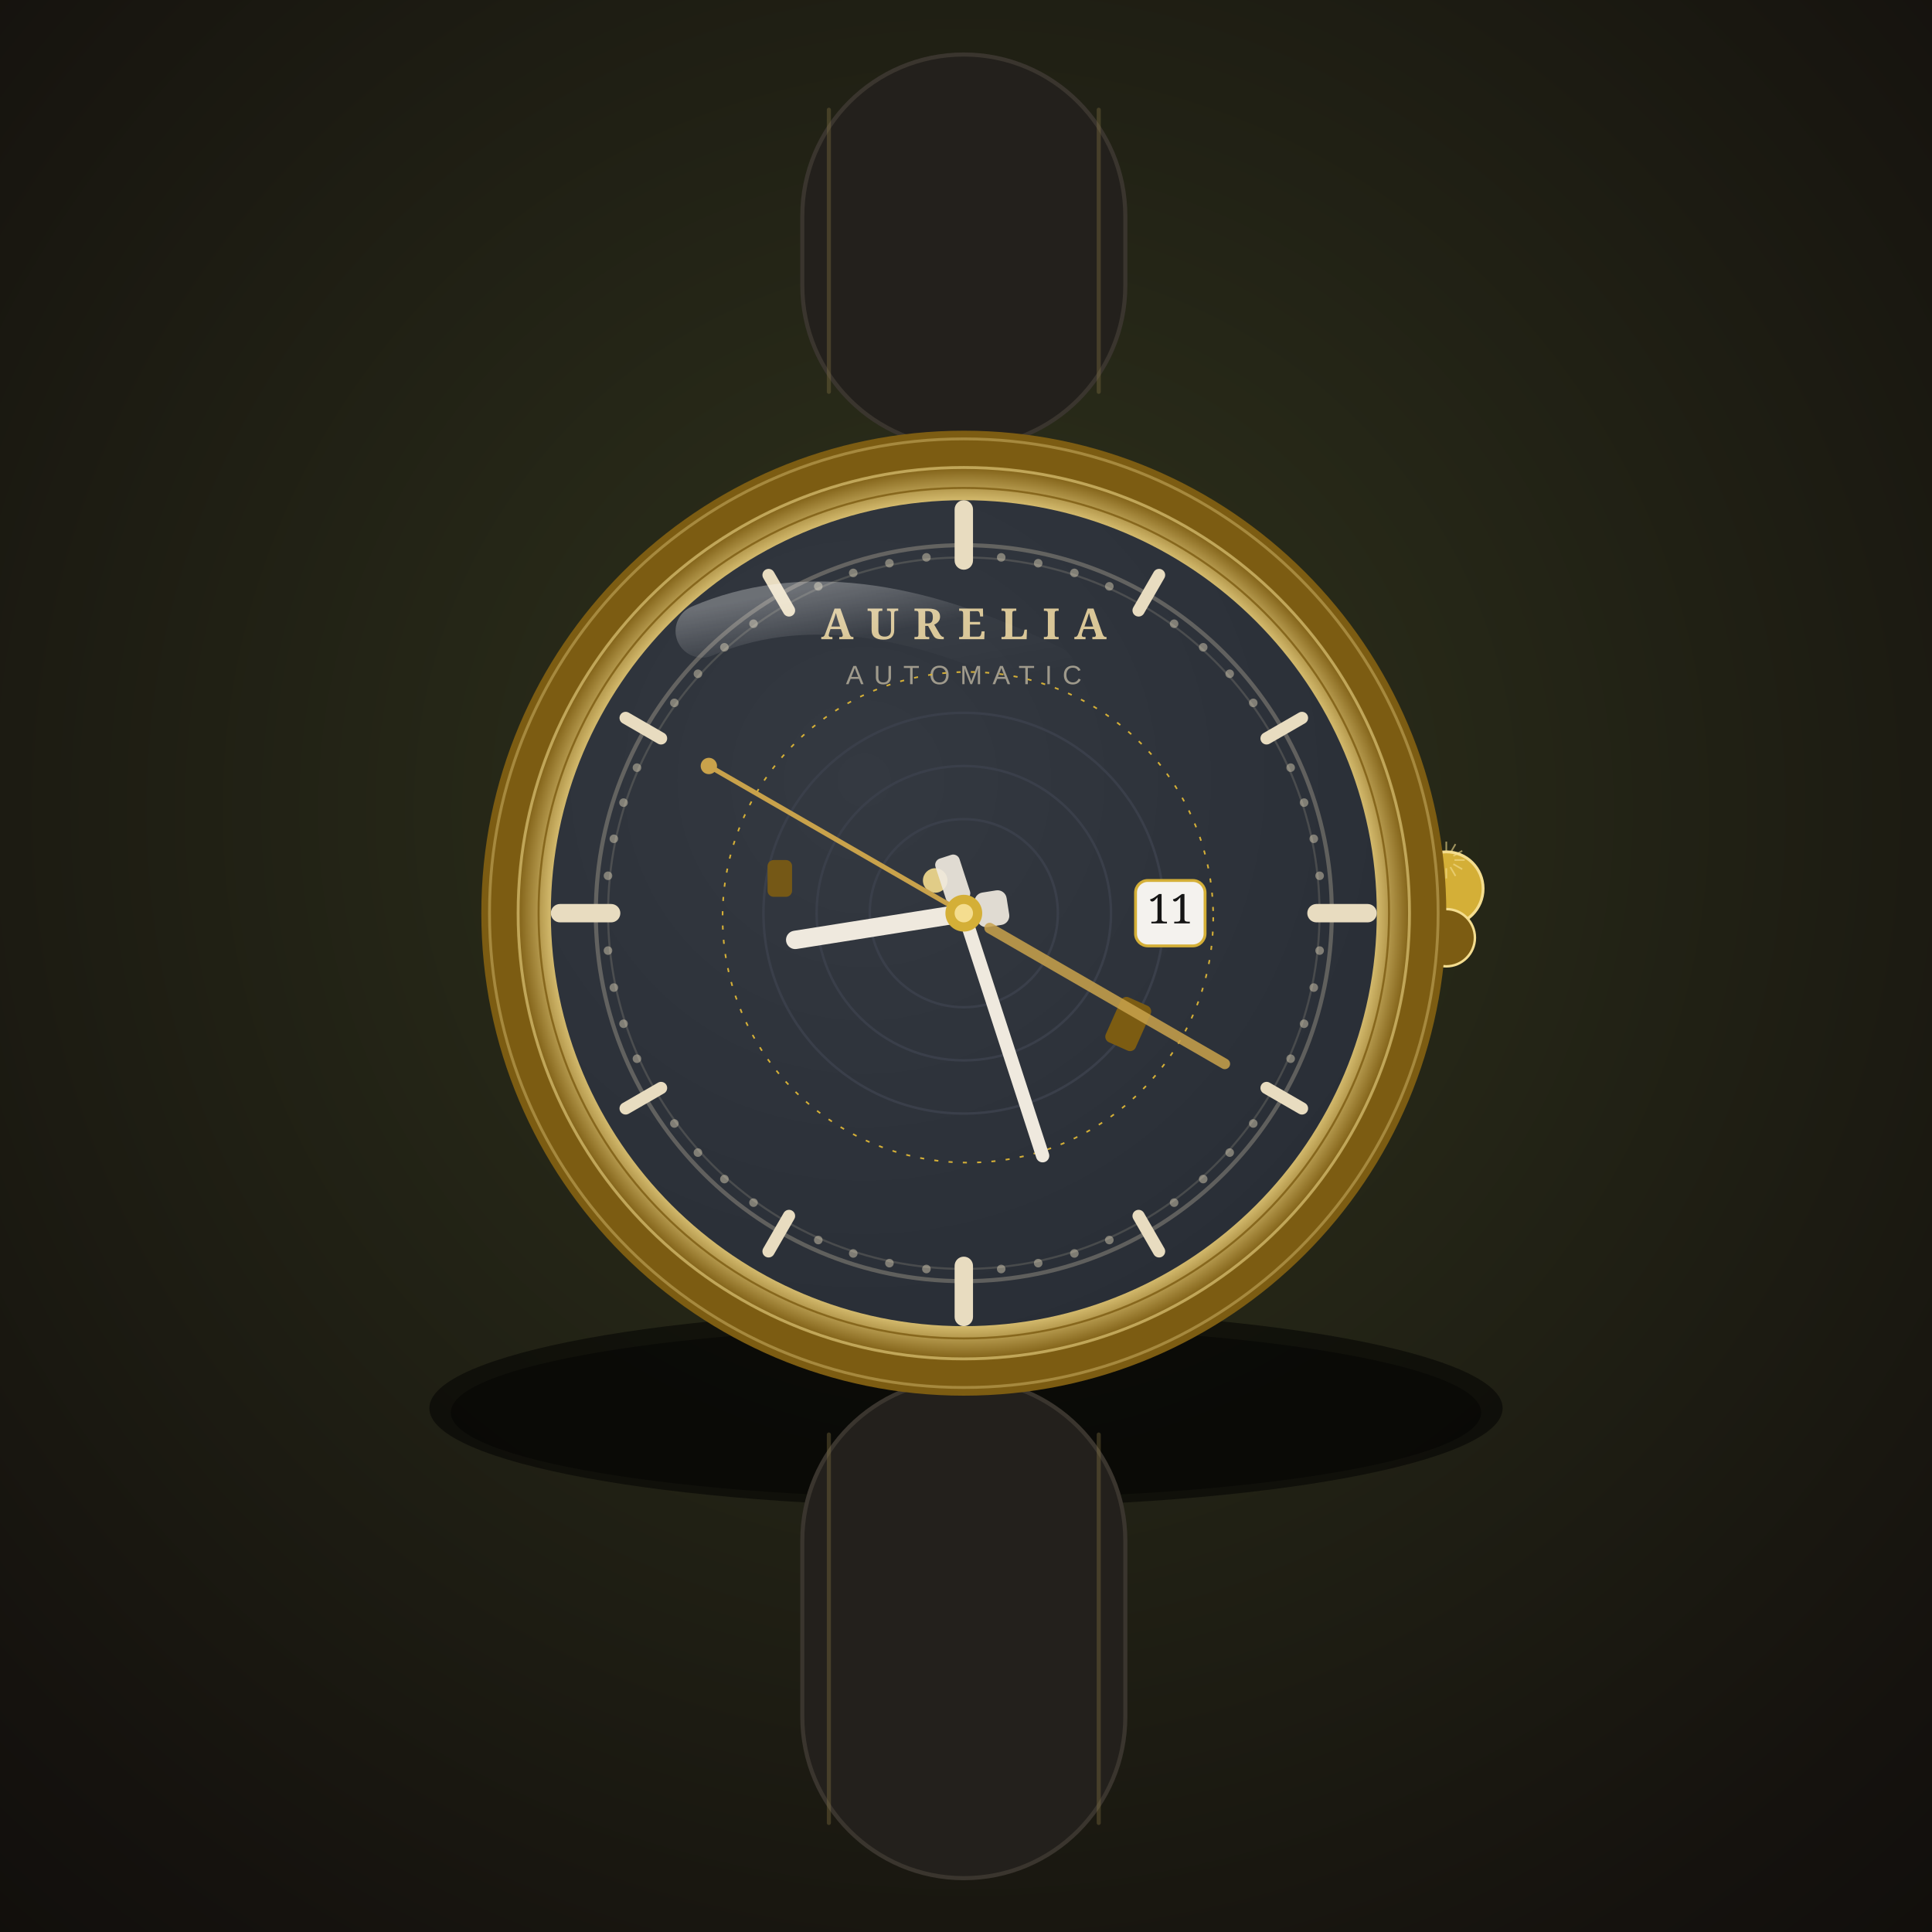
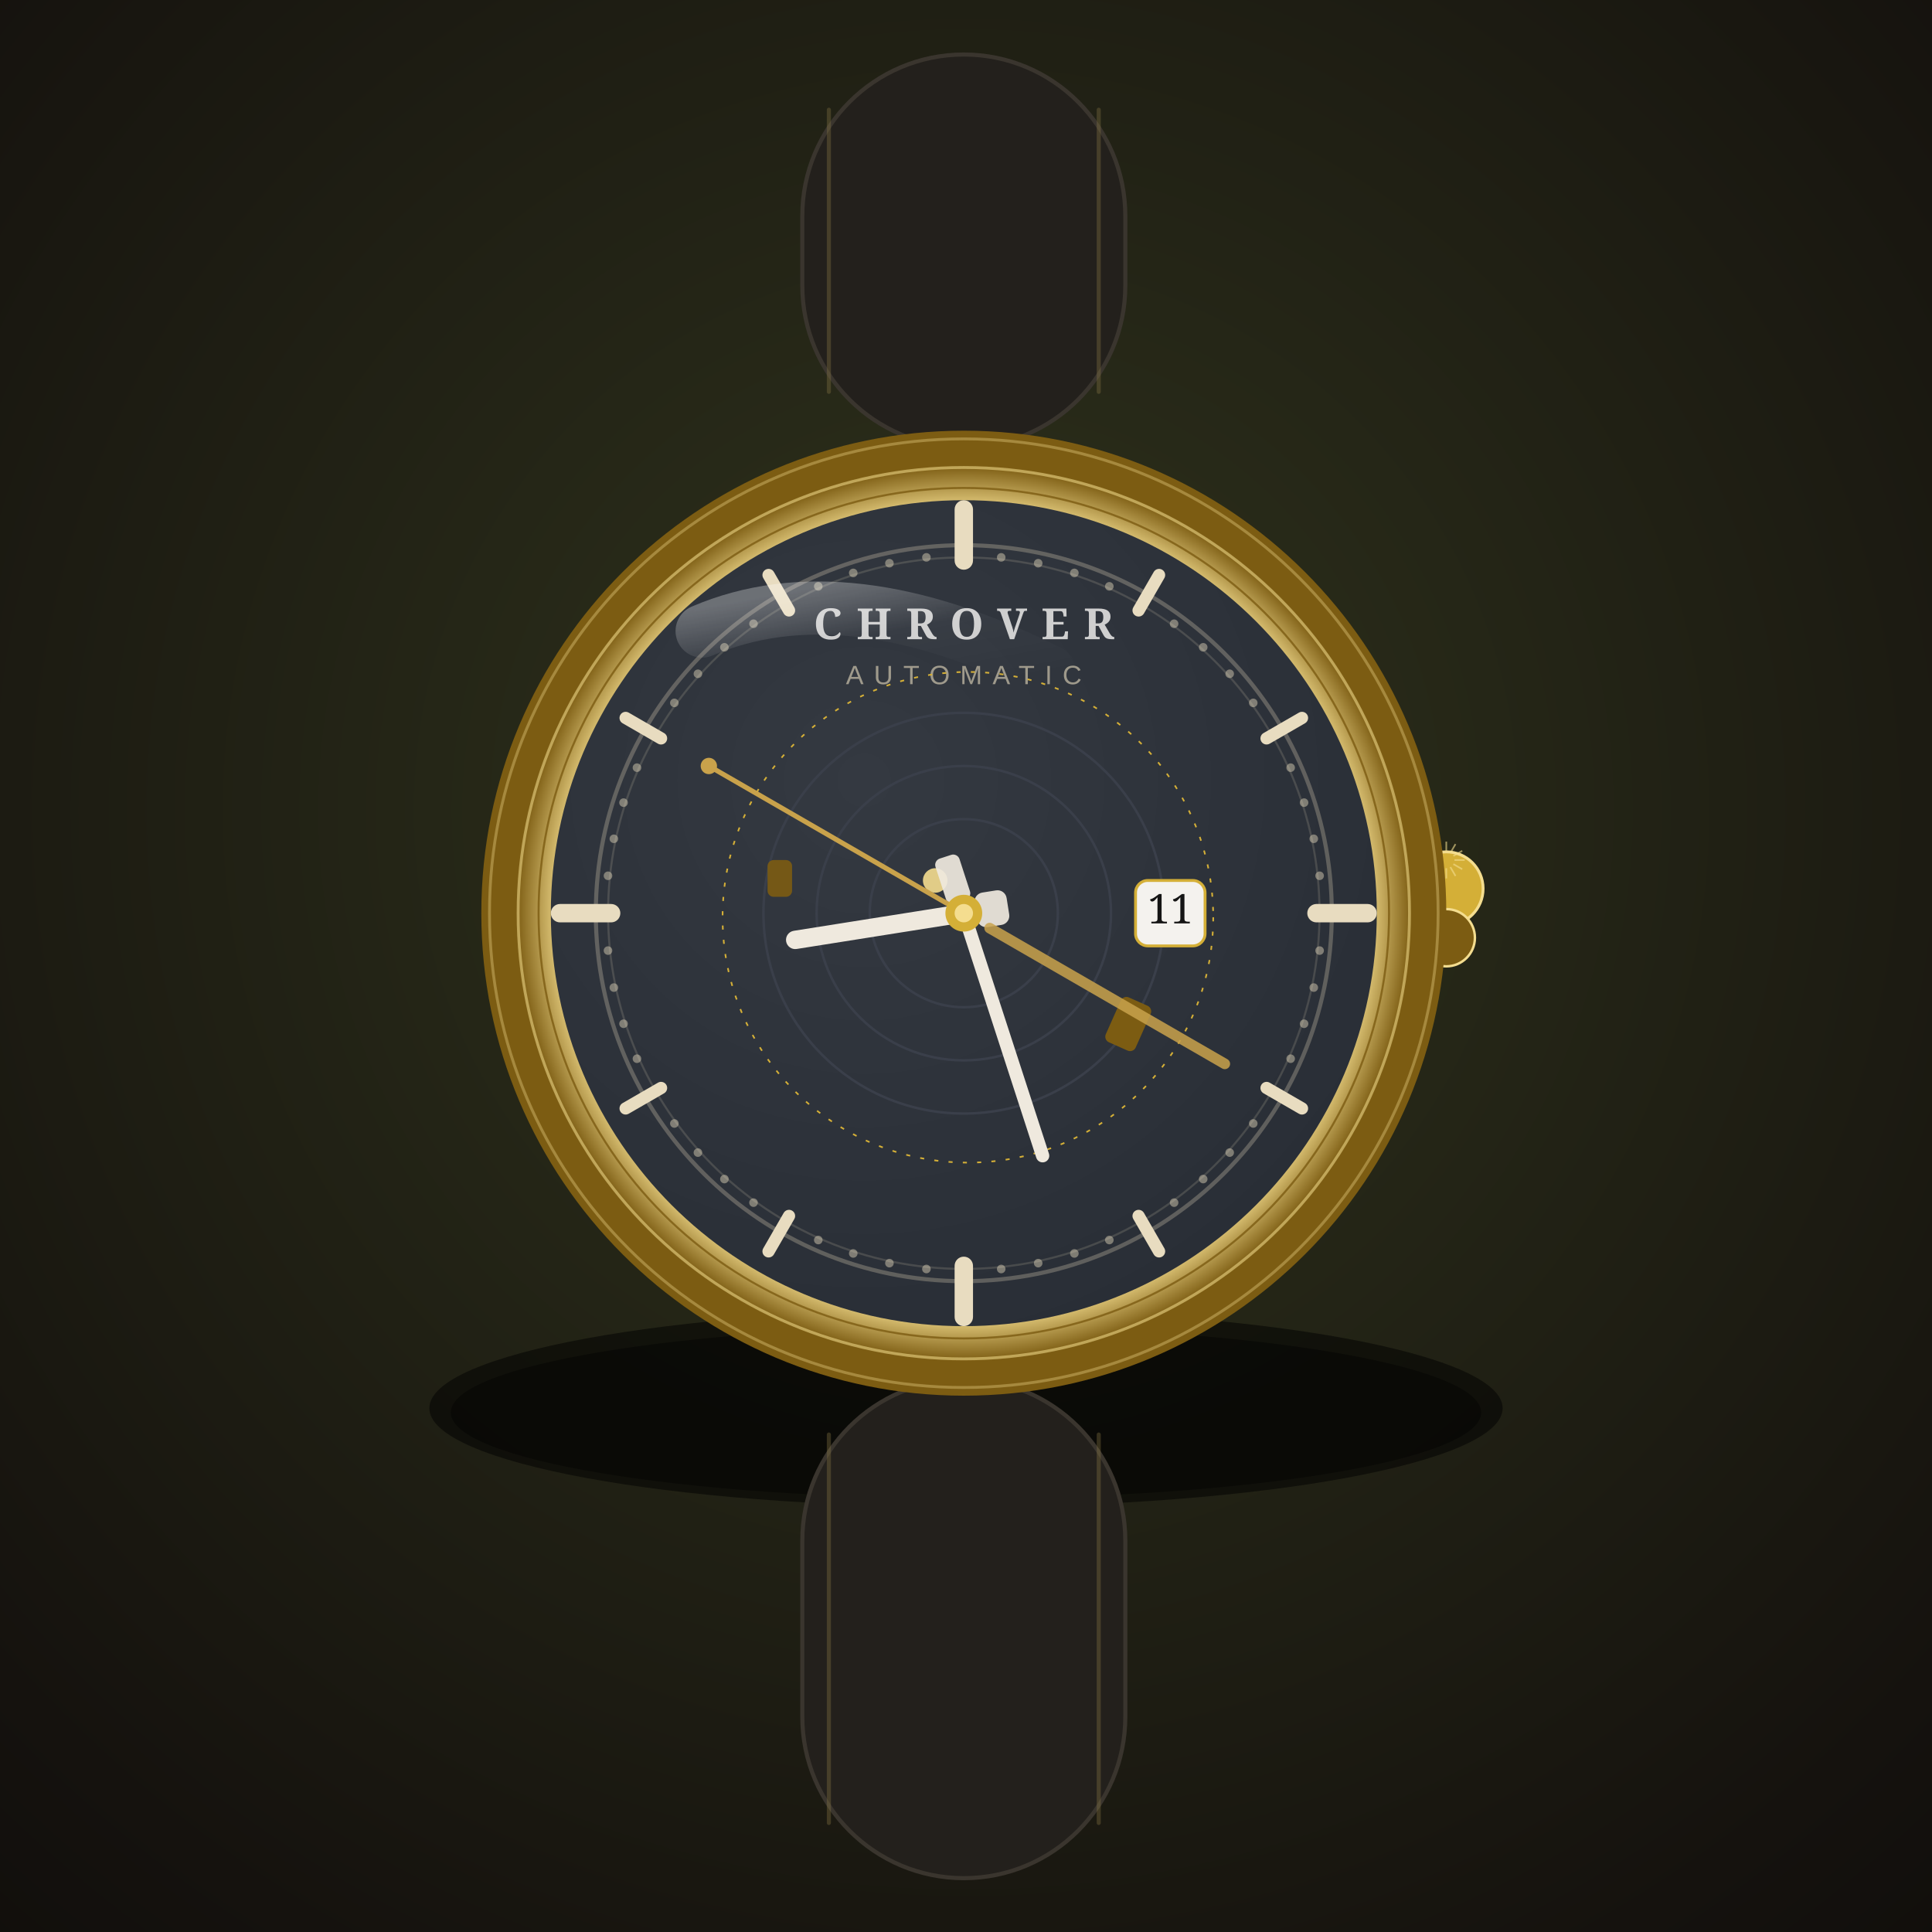
<svg xmlns="http://www.w3.org/2000/svg" width="900" height="900" viewBox="0 0 900 900" font-family="Arial, sans-serif">
  <defs>
    <radialGradient id="bg28" cx="0.5" cy="0.42" r="0.95">
      <stop offset="0%" stop-color="hsl(70 28% 16%)" />
      <stop offset="70%" stop-color="#15120e" />
      <stop offset="100%" stop-color="#0a0908" />
    </radialGradient>
    <linearGradient id="case28" x1="0" y1="0" x2="1" y2="1">
      <stop offset="0%" stop-color="#f4dd8f" />
      <stop offset="45%" stop-color="#7c5c12" stop-opacity="0.9" />
      <stop offset="100%" stop-color="#f4dd8f" />
    </linearGradient>
    <radialGradient id="dial28" cx="0.38" cy="0.34" r="0.9">
      <stop offset="0%" stop-color="#343941" />
      <stop offset="100%" stop-color="#262b33" />
    </radialGradient>
    <radialGradient id="caseRim28" cx="0.5" cy="0.5" r="0.5">
      <stop offset="82%" stop-color="#f4dd8f" />
      <stop offset="92%" stop-color="#7c5c12" />
      <stop offset="100%" stop-color="#7c5c12" />
    </radialGradient>
    <linearGradient id="glass28" x1="0" y1="0" x2="1" y2="1">
      <stop offset="0%" stop-color="#fff" stop-opacity="0.32" />
      <stop offset="45%" stop-color="#fff" stop-opacity="0.04" />
      <stop offset="100%" stop-color="#fff" stop-opacity="0" />
    </linearGradient>
  </defs>
  <rect width="900" height="900" fill="url(#bg28)" />
  <ellipse cx="450" cy="656" rx="250" ry="46" fill="#000" opacity="0.5" />
  <ellipse cx="450" cy="658" rx="240" ry="40" fill="#000" opacity="0.4" />
  <g transform="scale(0.952381) translate(21.42857 22.66667)">
    <rect x="371" y="4" width="158" height="192" rx="79" fill="#23201c" stroke="#3a352e" stroke-width="2" />
    <rect x="383" y="30" width="2" height="140" rx="1" fill="#8a7744" opacity="0.35" />
    <rect x="515" y="30" width="2" height="140" rx="1" fill="#8a7744" opacity="0.35" />
    <rect x="371" y="652" width="158" height="244" rx="79" fill="#23201c" stroke="#3a352e" stroke-width="2" />
    <rect x="383" y="678" width="2" height="192" rx="1" fill="#8a7744" opacity="0.35" />
    <rect x="515" y="678" width="2" height="192" rx="1" fill="#8a7744" opacity="0.35" />
    <rect x="652" y="412" width="22" height="24" rx="5" fill="#7c5c12" stroke="#f4dd8f" stroke-width="1" />
    <circle cx="686" cy="412" r="18" fill="#d4af37" stroke="#f4dd8f" stroke-width="1.4" />
    <circle cx="686" cy="436" r="14" fill="#7c5c12" stroke="#f4dd8f" stroke-width="1.2" />
    <g fill="#d4af37" stroke="#f4dd8f" stroke-opacity="0.6" stroke-width="0.8">
      <path d="M 690 398 L 695 398" />
      <path d="M 689.464 400 L 693.794 402.5" />
      <path d="M 688 401.464 L 690.5 405.794" />
      <path d="M 686 402 L 686 407" />
      <path d="M 684 401.464 L 681.5 405.794" />
      <path d="M 682.536 400 L 678.206 402.5" />
      <path d="M 682 398 L 677 398" />
      <path d="M 682.536 396 L 678.206 393.5" />
      <path d="M 684 394.536 L 681.5 390.206" />
      <path d="M 686 394 L 686 389" />
      <path d="M 688 394.536 L 690.5 390.206" />
      <path d="M 689.464 396 L 693.794 393.5" />
    </g>
    <circle cx="450" cy="424" r="236" fill="url(#caseRim28)" />
    <circle cx="450" cy="424" r="224" fill="none" stroke="#7c5c12" stroke-width="3" />
    <circle cx="450" cy="424" r="202" fill="url(#dial28)" />
    <g>
      <circle cx="450" cy="424" r="218" fill="none" stroke="#f4dd8f" stroke-opacity="0.55" stroke-width="1.4" />
      <circle cx="450" cy="424" r="208" fill="none" stroke="#7c5c12" stroke-opacity="0.8" stroke-width="1" />
    </g>
    <circle cx="450" cy="424" r="180" fill="none" stroke="rgba(232,220,192,0.28)" stroke-width="2" />
    <circle cx="450" cy="424" r="174" fill="none" stroke="rgba(232,220,192,0.16)" stroke-width="1" />
    <g transform="rotate(6 450 424)">
      <circle cx="450" cy="249" r="2.1" fill="rgba(232,220,192,0.45)" />
    </g>
    <g transform="rotate(12 450 424)">
      <circle cx="450" cy="249" r="2.1" fill="rgba(232,220,192,0.45)" />
    </g>
    <g transform="rotate(18 450 424)">
      <circle cx="450" cy="249" r="2.1" fill="rgba(232,220,192,0.45)" />
    </g>
    <g transform="rotate(24 450 424)">
      <circle cx="450" cy="249" r="2.1" fill="rgba(232,220,192,0.45)" />
    </g>
    <g transform="rotate(36 450 424)">
      <circle cx="450" cy="249" r="2.1" fill="rgba(232,220,192,0.45)" />
    </g>
    <g transform="rotate(42 450 424)">
      <circle cx="450" cy="249" r="2.1" fill="rgba(232,220,192,0.45)" />
    </g>
    <g transform="rotate(48 450 424)">
      <circle cx="450" cy="249" r="2.1" fill="rgba(232,220,192,0.45)" />
    </g>
    <g transform="rotate(54 450 424)">
      <circle cx="450" cy="249" r="2.1" fill="rgba(232,220,192,0.45)" />
    </g>
    <g transform="rotate(66 450 424)">
      <circle cx="450" cy="249" r="2.1" fill="rgba(232,220,192,0.45)" />
    </g>
    <g transform="rotate(72 450 424)">
      <circle cx="450" cy="249" r="2.1" fill="rgba(232,220,192,0.45)" />
    </g>
    <g transform="rotate(78 450 424)">
      <circle cx="450" cy="249" r="2.1" fill="rgba(232,220,192,0.45)" />
    </g>
    <g transform="rotate(84 450 424)">
      <circle cx="450" cy="249" r="2.1" fill="rgba(232,220,192,0.45)" />
    </g>
    <g transform="rotate(96 450 424)">
      <circle cx="450" cy="249" r="2.1" fill="rgba(232,220,192,0.45)" />
    </g>
    <g transform="rotate(102 450 424)">
      <circle cx="450" cy="249" r="2.1" fill="rgba(232,220,192,0.45)" />
    </g>
    <g transform="rotate(108 450 424)">
      <circle cx="450" cy="249" r="2.1" fill="rgba(232,220,192,0.45)" />
    </g>
    <g transform="rotate(114 450 424)">
      <circle cx="450" cy="249" r="2.1" fill="rgba(232,220,192,0.45)" />
    </g>
    <g transform="rotate(126 450 424)">
      <circle cx="450" cy="249" r="2.1" fill="rgba(232,220,192,0.45)" />
    </g>
    <g transform="rotate(132 450 424)">
      <circle cx="450" cy="249" r="2.1" fill="rgba(232,220,192,0.45)" />
    </g>
    <g transform="rotate(138 450 424)">
      <circle cx="450" cy="249" r="2.1" fill="rgba(232,220,192,0.45)" />
    </g>
    <g transform="rotate(144 450 424)">
      <circle cx="450" cy="249" r="2.1" fill="rgba(232,220,192,0.45)" />
    </g>
    <g transform="rotate(156 450 424)">
      <circle cx="450" cy="249" r="2.1" fill="rgba(232,220,192,0.45)" />
    </g>
    <g transform="rotate(162 450 424)">
      <circle cx="450" cy="249" r="2.1" fill="rgba(232,220,192,0.45)" />
    </g>
    <g transform="rotate(168 450 424)">
      <circle cx="450" cy="249" r="2.1" fill="rgba(232,220,192,0.45)" />
    </g>
    <g transform="rotate(174 450 424)">
      <circle cx="450" cy="249" r="2.1" fill="rgba(232,220,192,0.45)" />
    </g>
    <g transform="rotate(186 450 424)">
      <circle cx="450" cy="249" r="2.1" fill="rgba(232,220,192,0.45)" />
    </g>
    <g transform="rotate(192 450 424)">
      <circle cx="450" cy="249" r="2.1" fill="rgba(232,220,192,0.45)" />
    </g>
    <g transform="rotate(198 450 424)">
      <circle cx="450" cy="249" r="2.1" fill="rgba(232,220,192,0.45)" />
    </g>
    <g transform="rotate(204 450 424)">
      <circle cx="450" cy="249" r="2.1" fill="rgba(232,220,192,0.45)" />
    </g>
    <g transform="rotate(216 450 424)">
      <circle cx="450" cy="249" r="2.1" fill="rgba(232,220,192,0.45)" />
    </g>
    <g transform="rotate(222 450 424)">
      <circle cx="450" cy="249" r="2.1" fill="rgba(232,220,192,0.45)" />
    </g>
    <g transform="rotate(228 450 424)">
      <circle cx="450" cy="249" r="2.1" fill="rgba(232,220,192,0.45)" />
    </g>
    <g transform="rotate(234 450 424)">
      <circle cx="450" cy="249" r="2.1" fill="rgba(232,220,192,0.45)" />
    </g>
    <g transform="rotate(246 450 424)">
      <circle cx="450" cy="249" r="2.1" fill="rgba(232,220,192,0.45)" />
    </g>
    <g transform="rotate(252 450 424)">
      <circle cx="450" cy="249" r="2.1" fill="rgba(232,220,192,0.45)" />
    </g>
    <g transform="rotate(258 450 424)">
      <circle cx="450" cy="249" r="2.1" fill="rgba(232,220,192,0.45)" />
    </g>
    <g transform="rotate(264 450 424)">
      <circle cx="450" cy="249" r="2.1" fill="rgba(232,220,192,0.45)" />
    </g>
    <g transform="rotate(276 450 424)">
      <circle cx="450" cy="249" r="2.1" fill="rgba(232,220,192,0.45)" />
    </g>
    <g transform="rotate(282 450 424)">
      <circle cx="450" cy="249" r="2.1" fill="rgba(232,220,192,0.45)" />
    </g>
    <g transform="rotate(288 450 424)">
      <circle cx="450" cy="249" r="2.1" fill="rgba(232,220,192,0.45)" />
    </g>
    <g transform="rotate(294 450 424)">
      <circle cx="450" cy="249" r="2.1" fill="rgba(232,220,192,0.45)" />
    </g>
    <g transform="rotate(306 450 424)">
      <circle cx="450" cy="249" r="2.1" fill="rgba(232,220,192,0.45)" />
    </g>
    <g transform="rotate(312 450 424)">
      <circle cx="450" cy="249" r="2.1" fill="rgba(232,220,192,0.45)" />
    </g>
    <g transform="rotate(318 450 424)">
      <circle cx="450" cy="249" r="2.1" fill="rgba(232,220,192,0.45)" />
    </g>
    <g transform="rotate(324 450 424)">
      <circle cx="450" cy="249" r="2.1" fill="rgba(232,220,192,0.45)" />
    </g>
    <g transform="rotate(336 450 424)">
      <circle cx="450" cy="249" r="2.1" fill="rgba(232,220,192,0.45)" />
    </g>
    <g transform="rotate(342 450 424)">
      <circle cx="450" cy="249" r="2.1" fill="rgba(232,220,192,0.45)" />
    </g>
    <g transform="rotate(348 450 424)">
      <circle cx="450" cy="249" r="2.1" fill="rgba(232,220,192,0.45)" />
    </g>
    <g transform="rotate(354 450 424)">
      <circle cx="450" cy="249" r="2.1" fill="rgba(232,220,192,0.45)" />
    </g>
    <g transform="rotate(0 450 424)">
      <rect x="445.5" y="222" width="9" height="34" rx="4.5" fill="#e8dcc0" />
    </g>
    <g transform="rotate(30 450 424)">
      <rect x="447" y="230" width="6" height="26" rx="3" fill="#e8dcc0" />
    </g>
    <g transform="rotate(60 450 424)">
      <rect x="447" y="230" width="6" height="26" rx="3" fill="#e8dcc0" />
    </g>
    <g transform="rotate(90 450 424)">
      <rect x="445.5" y="222" width="9" height="34" rx="4.5" fill="#e8dcc0" />
    </g>
    <g transform="rotate(120 450 424)">
      <rect x="447" y="230" width="6" height="26" rx="3" fill="#e8dcc0" />
    </g>
    <g transform="rotate(150 450 424)">
      <rect x="447" y="230" width="6" height="26" rx="3" fill="#e8dcc0" />
    </g>
    <g transform="rotate(180 450 424)">
      <rect x="445.5" y="222" width="9" height="34" rx="4.5" fill="#e8dcc0" />
    </g>
    <g transform="rotate(210 450 424)">
      <rect x="447" y="230" width="6" height="26" rx="3" fill="#e8dcc0" />
    </g>
    <g transform="rotate(240 450 424)">
      <rect x="447" y="230" width="6" height="26" rx="3" fill="#e8dcc0" />
    </g>
    <g transform="rotate(270 450 424)">
      <rect x="445.5" y="222" width="9" height="34" rx="4.5" fill="#e8dcc0" />
    </g>
    <g transform="rotate(300 450 424)">
      <rect x="447" y="230" width="6" height="26" rx="3" fill="#e8dcc0" />
    </g>
    <g transform="rotate(330 450 424)">
      <rect x="447" y="230" width="6" height="26" rx="3" fill="#e8dcc0" />
    </g>
-     <text x="450" y="290" text-anchor="middle" font-family="Georgia, serif" font-size="21" letter-spacing="7" fill="#d9c697" font-weight="600">AURELIA</text>
+     <text x="450" y="290" text-anchor="middle" font-family="Georgia, serif" font-size="21" letter-spacing="7" fill="#cfcfcf" font-weight="600">CHROVER</text>
    <text x="450" y="312" text-anchor="middle" font-family="Arial, sans-serif" font-size="13" letter-spacing="5" fill="rgba(232,220,192,0.6)">AUTOMATIC</text>
    <circle cx="450" cy="424" r="46" fill="none" stroke="#3a3f4a" stroke-width="1.2" />
    <circle cx="450" cy="424" r="72" fill="none" stroke="#3a3f4a" stroke-width="1.2" />
    <circle cx="450" cy="424" r="98" fill="none" stroke="#3a3f4a" stroke-width="1.2" />
    <circle cx="452" cy="426" r="120" fill="none" stroke="#d4af37" stroke-width="0.8" stroke-dasharray="2 5" />
    <circle cx="436" cy="408" r="6" fill="#f4dd8f" opacity="0.9" />
    <rect x="528" y="464" width="16" height="24" rx="3" fill="#7c5c12" transform="rotate(24 528 464)" />
    <rect x="354" y="398" width="12" height="18" rx="3" fill="#7c5c12" opacity="0.9" />
    <g>
      <rect x="534" y="408" width="34" height="32" rx="6" fill="#f4f2ee" stroke="#d4af37" stroke-width="1.4" />
      <text x="551" y="429" text-anchor="middle" font-family="Georgia, serif" font-size="20" fill="#151515">11</text>
    </g>
    <g transform="rotate(261 450 424)">
      <rect x="445.5" y="336" width="9" height="88" rx="4.5" fill="#efe9de" />
      <rect x="441.45" y="430" width="17.1" height="15.84" rx="4.5" fill="#efe9de" opacity="0.92" />
    </g>
    <g transform="rotate(162 450 424)">
      <rect x="446.75" y="296" width="6.5" height="128" rx="3.25" fill="#efe9de" />
      <rect x="443.825" y="430" width="12.35" height="23.04" rx="3.25" fill="#efe9de" opacity="0.92" />
    </g>
    <g transform="rotate(-60 450 424)">
      <rect x="448.8" y="282" width="2.4" height="142" rx="1.2" fill="#c9a24b" />
      <circle cx="450" cy="280" r="4" fill="#c9a24b" />
      <rect x="447.4" y="436" width="5.2" height="138" rx="2.6" fill="#c9a24b" opacity="0.85" />
    </g>
    <circle cx="450" cy="424" r="9" fill="#d4af37" />
    <circle cx="450" cy="424" r="4.5" fill="#f4dd8f" />
    <rect x="449" y="422.5" width="2" height="26" rx="1" fill="#f4dd8f" opacity="0" />
    <path d="M 322 286 Q 392 256 492 306" fill="none" stroke="url(#glass28)" stroke-width="26" stroke-linecap="round" opacity="0.9" />
    <circle cx="450" cy="424" r="232" fill="none" stroke="#f4dd8f" stroke-opacity="0.35" stroke-width="1.4" />
  </g>
</svg>
